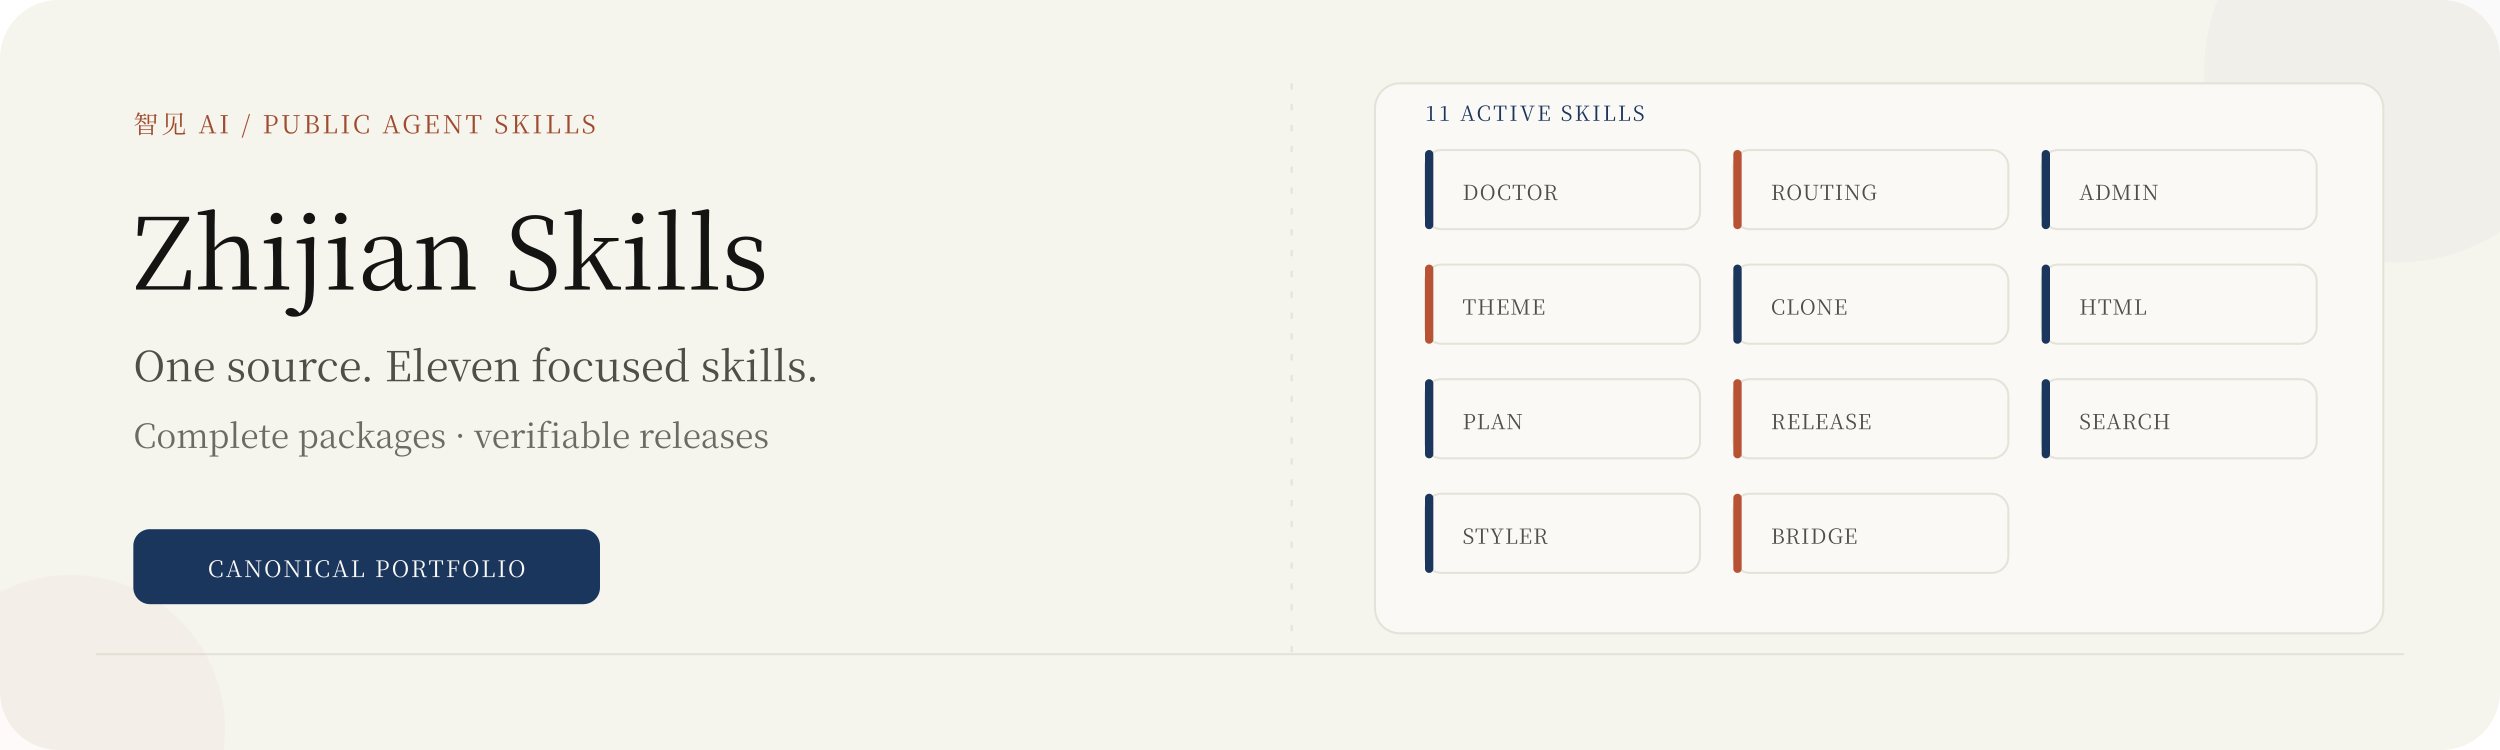
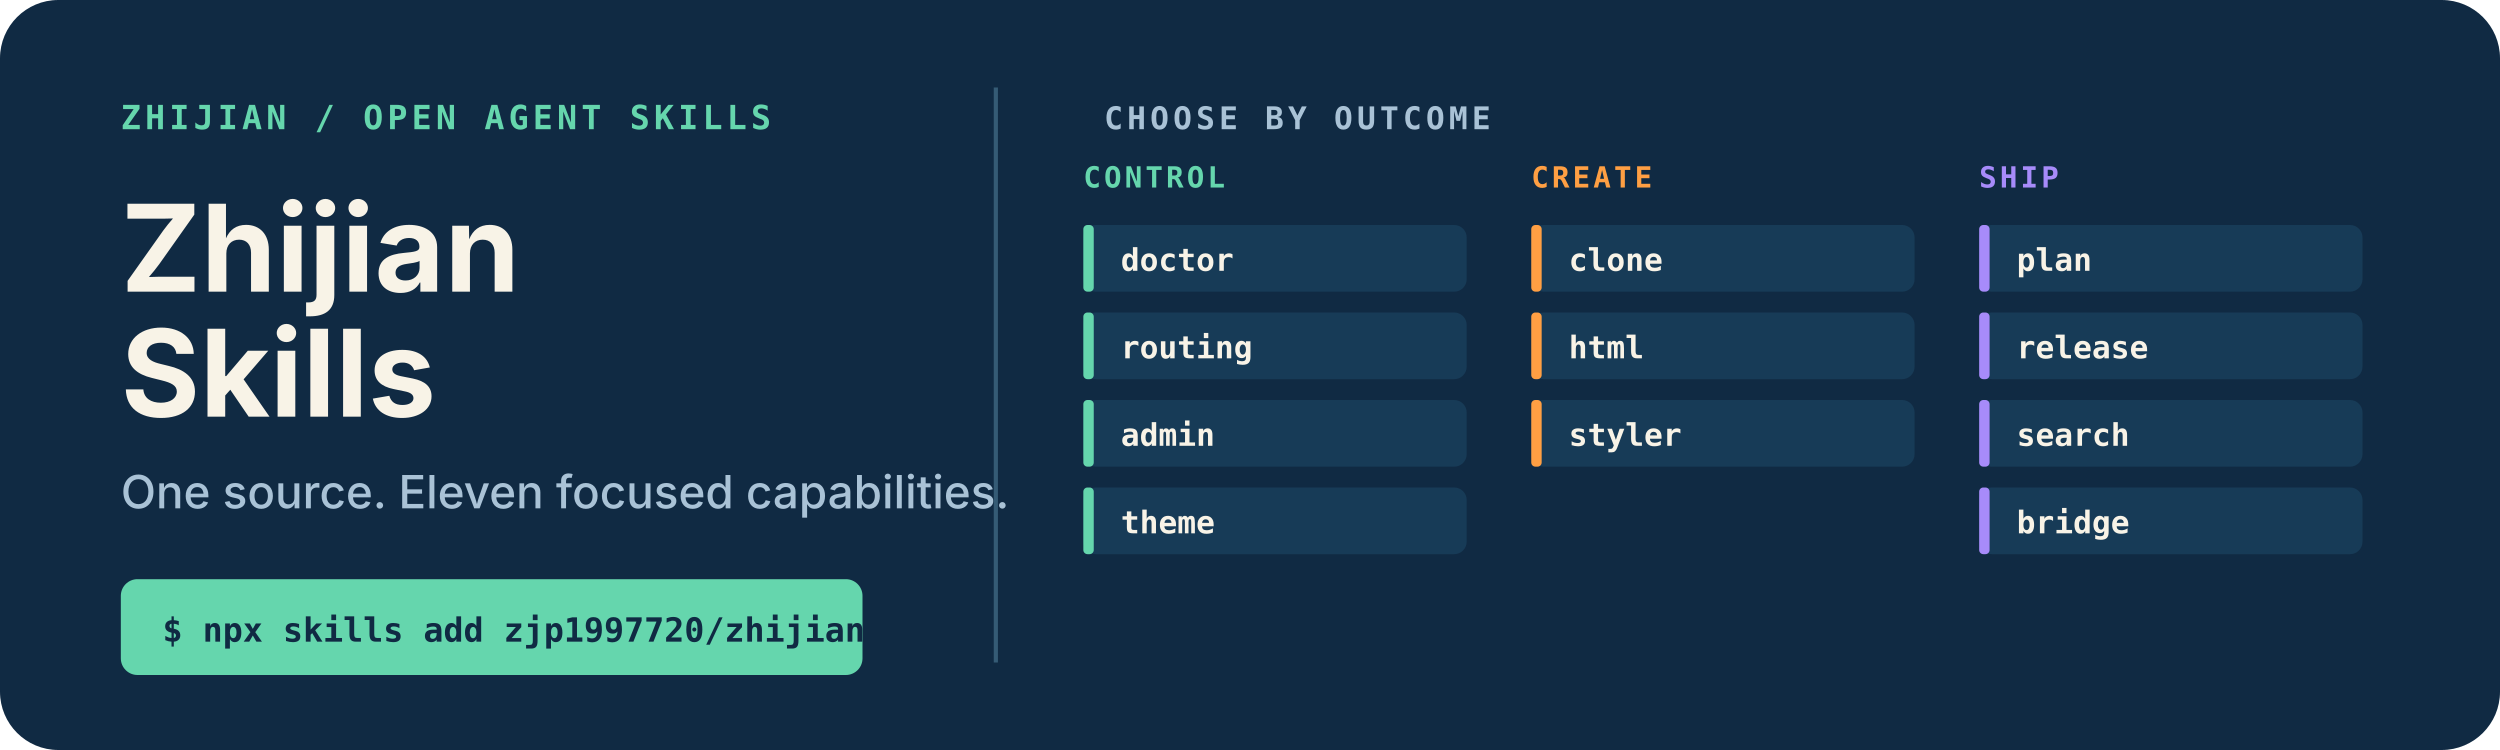
- <svg xmlns="http://www.w3.org/2000/svg" viewBox="0 0 1200 360" role="img" aria-labelledby="title desc">
-   <rect width="1200" height="360" rx="28" fill="#F5F4ED" />
-   <path d="M46 314 H1154" stroke="#E5E3D8" stroke-width="1" />
-   <path d="M620 40 V320" stroke="#E5E3D8" stroke-width="1" stroke-dasharray="3 7" />
-   <circle cx="1150" cy="34" r="92" fill="#1B365D" opacity="0.025" />
-   <circle cx="34" cy="350" r="74" fill="#B85235" opacity="0.035" />
-   <text x="64" y="64" fill="#A04A2E" font-family="'Source Han Serif SC VF','Source Han Serif SC','Noto Serif CJK SC','Songti SC',STSong,SimSun,Georgia,serif" font-size="12" font-weight="500" letter-spacing="1.4">智见 AI  /  PUBLIC AGENT SKILLS</text>
-   <text x="64" y="139" fill="#141413" font-family="'Source Han Serif SC VF','Source Han Serif SC','Noto Serif CJK SC','Songti SC',STSong,SimSun,Georgia,serif" font-size="48" font-weight="500">Zhijian Skills</text>
-   <text x="64" y="183" fill="#504E49" font-family="'Source Han Serif SC VF','Source Han Serif SC','Noto Serif CJK SC','Songti SC',STSong,SimSun,Georgia,serif" font-size="20" font-weight="400">One source. Eleven focused skills.</text>
-   <text x="64" y="215" fill="#6B6A64" font-family="'Source Han Serif SC VF','Source Han Serif SC','Noto Serif CJK SC','Songti SC',STSong,SimSun,Georgia,serif" font-size="16" font-weight="400">Complete packages · verifiable releases</text>
-   <rect x="64" y="254" width="224" height="36" rx="8" fill="#1B365D" stroke="none" stroke-width="1" />
-   <text x="176" y="277" fill="#FAF9F5" font-family="'Source Han Serif SC VF','Source Han Serif SC','Noto Serif CJK SC','Songti SC',STSong,SimSun,Georgia,serif" font-size="11" font-weight="500" text-anchor="middle" letter-spacing="1">CANONICAL PORTFOLIO</text>
-   <rect x="660" y="40" width="484" height="264" rx="12" fill="#FAF9F5" stroke="#E5E3D8" stroke-width="1" />
-   <text x="684" y="58" fill="#1B365D" font-family="'Source Han Serif SC VF','Source Han Serif SC','Noto Serif CJK SC','Songti SC',STSong,SimSun,Georgia,serif" font-size="10" font-weight="500" letter-spacing="1.1">11 ACTIVE SKILLS</text>
-   <rect x="684" y="72" width="132" height="38" rx="8" fill="#FAF9F5" stroke="#E5E3D8" stroke-width="1" />
-   <rect x="684" y="72" width="4" height="38" rx="2" fill="#1B365D" stroke="none" stroke-width="1" />
-   <text x="702" y="96" fill="#504E49" font-family="'Source Han Serif SC VF','Source Han Serif SC','Noto Serif CJK SC','Songti SC',STSong,SimSun,Georgia,serif" font-size="10" font-weight="500" letter-spacing=".45">DOCTOR</text>
-   <rect x="832" y="72" width="132" height="38" rx="8" fill="#FAF9F5" stroke="#E5E3D8" stroke-width="1" />
-   <rect x="832" y="72" width="4" height="38" rx="2" fill="#B85235" stroke="none" stroke-width="1" />
-   <text x="850" y="96" fill="#504E49" font-family="'Source Han Serif SC VF','Source Han Serif SC','Noto Serif CJK SC','Songti SC',STSong,SimSun,Georgia,serif" font-size="10" font-weight="500" letter-spacing=".45">ROUTING</text>
-   <rect x="980" y="72" width="132" height="38" rx="8" fill="#FAF9F5" stroke="#E5E3D8" stroke-width="1" />
-   <rect x="980" y="72" width="4" height="38" rx="2" fill="#1B365D" stroke="none" stroke-width="1" />
-   <text x="998" y="96" fill="#504E49" font-family="'Source Han Serif SC VF','Source Han Serif SC','Noto Serif CJK SC','Songti SC',STSong,SimSun,Georgia,serif" font-size="10" font-weight="500" letter-spacing=".45">ADMIN</text>
-   <rect x="684" y="127" width="132" height="38" rx="8" fill="#FAF9F5" stroke="#E5E3D8" stroke-width="1" />
-   <rect x="684" y="127" width="4" height="38" rx="2" fill="#B85235" stroke="none" stroke-width="1" />
-   <text x="702" y="151" fill="#504E49" font-family="'Source Han Serif SC VF','Source Han Serif SC','Noto Serif CJK SC','Songti SC',STSong,SimSun,Georgia,serif" font-size="10" font-weight="500" letter-spacing=".45">THEME</text>
-   <rect x="832" y="127" width="132" height="38" rx="8" fill="#FAF9F5" stroke="#E5E3D8" stroke-width="1" />
-   <rect x="832" y="127" width="4" height="38" rx="2" fill="#1B365D" stroke="none" stroke-width="1" />
-   <text x="850" y="151" fill="#504E49" font-family="'Source Han Serif SC VF','Source Han Serif SC','Noto Serif CJK SC','Songti SC',STSong,SimSun,Georgia,serif" font-size="10" font-weight="500" letter-spacing=".45">CLONE</text>
-   <rect x="980" y="127" width="132" height="38" rx="8" fill="#FAF9F5" stroke="#E5E3D8" stroke-width="1" />
-   <rect x="980" y="127" width="4" height="38" rx="2" fill="#1B365D" stroke="none" stroke-width="1" />
-   <text x="998" y="151" fill="#504E49" font-family="'Source Han Serif SC VF','Source Han Serif SC','Noto Serif CJK SC','Songti SC',STSong,SimSun,Georgia,serif" font-size="10" font-weight="500" letter-spacing=".45">HTML</text>
-   <rect x="684" y="182" width="132" height="38" rx="8" fill="#FAF9F5" stroke="#E5E3D8" stroke-width="1" />
-   <rect x="684" y="182" width="4" height="38" rx="2" fill="#1B365D" stroke="none" stroke-width="1" />
-   <text x="702" y="206" fill="#504E49" font-family="'Source Han Serif SC VF','Source Han Serif SC','Noto Serif CJK SC','Songti SC',STSong,SimSun,Georgia,serif" font-size="10" font-weight="500" letter-spacing=".45">PLAN</text>
-   <rect x="832" y="182" width="132" height="38" rx="8" fill="#FAF9F5" stroke="#E5E3D8" stroke-width="1" />
-   <rect x="832" y="182" width="4" height="38" rx="2" fill="#B85235" stroke="none" stroke-width="1" />
-   <text x="850" y="206" fill="#504E49" font-family="'Source Han Serif SC VF','Source Han Serif SC','Noto Serif CJK SC','Songti SC',STSong,SimSun,Georgia,serif" font-size="10" font-weight="500" letter-spacing=".45">RELEASE</text>
-   <rect x="980" y="182" width="132" height="38" rx="8" fill="#FAF9F5" stroke="#E5E3D8" stroke-width="1" />
-   <rect x="980" y="182" width="4" height="38" rx="2" fill="#1B365D" stroke="none" stroke-width="1" />
-   <text x="998" y="206" fill="#504E49" font-family="'Source Han Serif SC VF','Source Han Serif SC','Noto Serif CJK SC','Songti SC',STSong,SimSun,Georgia,serif" font-size="10" font-weight="500" letter-spacing=".45">SEARCH</text>
-   <rect x="684" y="237" width="132" height="38" rx="8" fill="#FAF9F5" stroke="#E5E3D8" stroke-width="1" />
-   <rect x="684" y="237" width="4" height="38" rx="2" fill="#1B365D" stroke="none" stroke-width="1" />
-   <text x="702" y="261" fill="#504E49" font-family="'Source Han Serif SC VF','Source Han Serif SC','Noto Serif CJK SC','Songti SC',STSong,SimSun,Georgia,serif" font-size="10" font-weight="500" letter-spacing=".45">STYLER</text>
-   <rect x="832" y="237" width="132" height="38" rx="8" fill="#FAF9F5" stroke="#E5E3D8" stroke-width="1" />
-   <rect x="832" y="237" width="4" height="38" rx="2" fill="#B85235" stroke="none" stroke-width="1" />
-   <text x="850" y="261" fill="#504E49" font-family="'Source Han Serif SC VF','Source Han Serif SC','Noto Serif CJK SC','Songti SC',STSong,SimSun,Georgia,serif" font-size="10" font-weight="500" letter-spacing=".45">BRIDGE</text>
+ <svg xmlns="http://www.w3.org/2000/svg" viewBox="0 0 1200 360" role="img" aria-labelledby="title desc" data-composition="portfolio-outcome-map">
+   <rect width="1200" height="360" rx="28" fill="#102A43" />
+   <g data-composition="portfolio-outcome-map">
+     <text x="58" y="62" fill="#65D6AD" font-family="ui-monospace,'SFMono-Regular',Menlo,monospace" font-size="16" font-weight="650" letter-spacing="2">ZHIJIAN / OPEN AGENT SKILLS</text>
+     <text x="58" y="140" fill="#F8F3E7" font-family="-apple-system,BlinkMacSystemFont,'Segoe UI','PingFang SC',sans-serif" font-size="58" font-weight="700">Zhijian</text>
+     <text x="58" y="200" fill="#F8F3E7" font-family="-apple-system,BlinkMacSystemFont,'Segoe UI','PingFang SC',sans-serif" font-size="58" font-weight="700">Skills</text>
+     <text x="58" y="244" fill="#A9C2D6" font-family="-apple-system,BlinkMacSystemFont,'Segoe UI','PingFang SC',sans-serif" font-size="22" font-weight="450">One source. Eleven focused capabilities.</text>
+     <rect x="58" y="278" width="356" height="46" rx="8" fill="#65D6AD" stroke="none" stroke-width="1" />
+     <text x="78" y="308" fill="#102A43" font-family="ui-monospace,'SFMono-Regular',Menlo,monospace" font-size="16" font-weight="700">$ npx skills add zjp1997720/zhijian-skills</text>
+     <line x1="478" y1="42" x2="478" y2="318" stroke="#355B75" stroke-width="2" />
+     <text x="530" y="62" fill="#A9C2D6" font-family="ui-monospace,'SFMono-Regular',Menlo,monospace" font-size="15" font-weight="650" letter-spacing="2">CHOOSE BY OUTCOME</text>
+     <text x="520" y="90" fill="#65D6AD" font-family="ui-monospace,'SFMono-Regular',Menlo,monospace" font-size="14" font-weight="700" letter-spacing="1.5">CONTROL</text>
+     <rect x="520" y="108" width="184" height="32" rx="6" fill="#173B57" stroke="none" stroke-width="1" />
+     <rect x="520" y="108" width="5" height="32" rx="2" fill="#65D6AD" stroke="none" stroke-width="1" />
+     <text x="538" y="130" fill="#F8F3E7" font-family="ui-monospace,'SFMono-Regular',Menlo,monospace" font-size="15" font-weight="600">doctor</text>
+     <rect x="520" y="150" width="184" height="32" rx="6" fill="#173B57" stroke="none" stroke-width="1" />
+     <rect x="520" y="150" width="5" height="32" rx="2" fill="#65D6AD" stroke="none" stroke-width="1" />
+     <text x="538" y="172" fill="#F8F3E7" font-family="ui-monospace,'SFMono-Regular',Menlo,monospace" font-size="15" font-weight="600">routing</text>
+     <rect x="520" y="192" width="184" height="32" rx="6" fill="#173B57" stroke="none" stroke-width="1" />
+     <rect x="520" y="192" width="5" height="32" rx="2" fill="#65D6AD" stroke="none" stroke-width="1" />
+     <text x="538" y="214" fill="#F8F3E7" font-family="ui-monospace,'SFMono-Regular',Menlo,monospace" font-size="15" font-weight="600">admin</text>
+     <rect x="520" y="234" width="184" height="32" rx="6" fill="#173B57" stroke="none" stroke-width="1" />
+     <rect x="520" y="234" width="5" height="32" rx="2" fill="#65D6AD" stroke="none" stroke-width="1" />
+     <text x="538" y="256" fill="#F8F3E7" font-family="ui-monospace,'SFMono-Regular',Menlo,monospace" font-size="15" font-weight="600">theme</text>
+     <text x="735" y="90" fill="#FF9F43" font-family="ui-monospace,'SFMono-Regular',Menlo,monospace" font-size="14" font-weight="700" letter-spacing="1.5">CREATE</text>
+     <rect x="735" y="108" width="184" height="32" rx="6" fill="#173B57" stroke="none" stroke-width="1" />
+     <rect x="735" y="108" width="5" height="32" rx="2" fill="#FF9F43" stroke="none" stroke-width="1" />
+     <text x="753" y="130" fill="#F8F3E7" font-family="ui-monospace,'SFMono-Regular',Menlo,monospace" font-size="15" font-weight="600">clone</text>
+     <rect x="735" y="150" width="184" height="32" rx="6" fill="#173B57" stroke="none" stroke-width="1" />
+     <rect x="735" y="150" width="5" height="32" rx="2" fill="#FF9F43" stroke="none" stroke-width="1" />
+     <text x="753" y="172" fill="#F8F3E7" font-family="ui-monospace,'SFMono-Regular',Menlo,monospace" font-size="15" font-weight="600">html</text>
+     <rect x="735" y="192" width="184" height="32" rx="6" fill="#173B57" stroke="none" stroke-width="1" />
+     <rect x="735" y="192" width="5" height="32" rx="2" fill="#FF9F43" stroke="none" stroke-width="1" />
+     <text x="753" y="214" fill="#F8F3E7" font-family="ui-monospace,'SFMono-Regular',Menlo,monospace" font-size="15" font-weight="600">styler</text>
+     <text x="950" y="90" fill="#A78BFA" font-family="ui-monospace,'SFMono-Regular',Menlo,monospace" font-size="14" font-weight="700" letter-spacing="1.5">SHIP</text>
+     <rect x="950" y="108" width="184" height="32" rx="6" fill="#173B57" stroke="none" stroke-width="1" />
+     <rect x="950" y="108" width="5" height="32" rx="2" fill="#A78BFA" stroke="none" stroke-width="1" />
+     <text x="968" y="130" fill="#F8F3E7" font-family="ui-monospace,'SFMono-Regular',Menlo,monospace" font-size="15" font-weight="600">plan</text>
+     <rect x="950" y="150" width="184" height="32" rx="6" fill="#173B57" stroke="none" stroke-width="1" />
+     <rect x="950" y="150" width="5" height="32" rx="2" fill="#A78BFA" stroke="none" stroke-width="1" />
+     <text x="968" y="172" fill="#F8F3E7" font-family="ui-monospace,'SFMono-Regular',Menlo,monospace" font-size="15" font-weight="600">release</text>
+     <rect x="950" y="192" width="184" height="32" rx="6" fill="#173B57" stroke="none" stroke-width="1" />
+     <rect x="950" y="192" width="5" height="32" rx="2" fill="#A78BFA" stroke="none" stroke-width="1" />
+     <text x="968" y="214" fill="#F8F3E7" font-family="ui-monospace,'SFMono-Regular',Menlo,monospace" font-size="15" font-weight="600">search</text>
+     <rect x="950" y="234" width="184" height="32" rx="6" fill="#173B57" stroke="none" stroke-width="1" />
+     <rect x="950" y="234" width="5" height="32" rx="2" fill="#A78BFA" stroke="none" stroke-width="1" />
+     <text x="968" y="256" fill="#F8F3E7" font-family="ui-monospace,'SFMono-Regular',Menlo,monospace" font-size="15" font-weight="600">bridge</text>
+   </g>
</svg>
